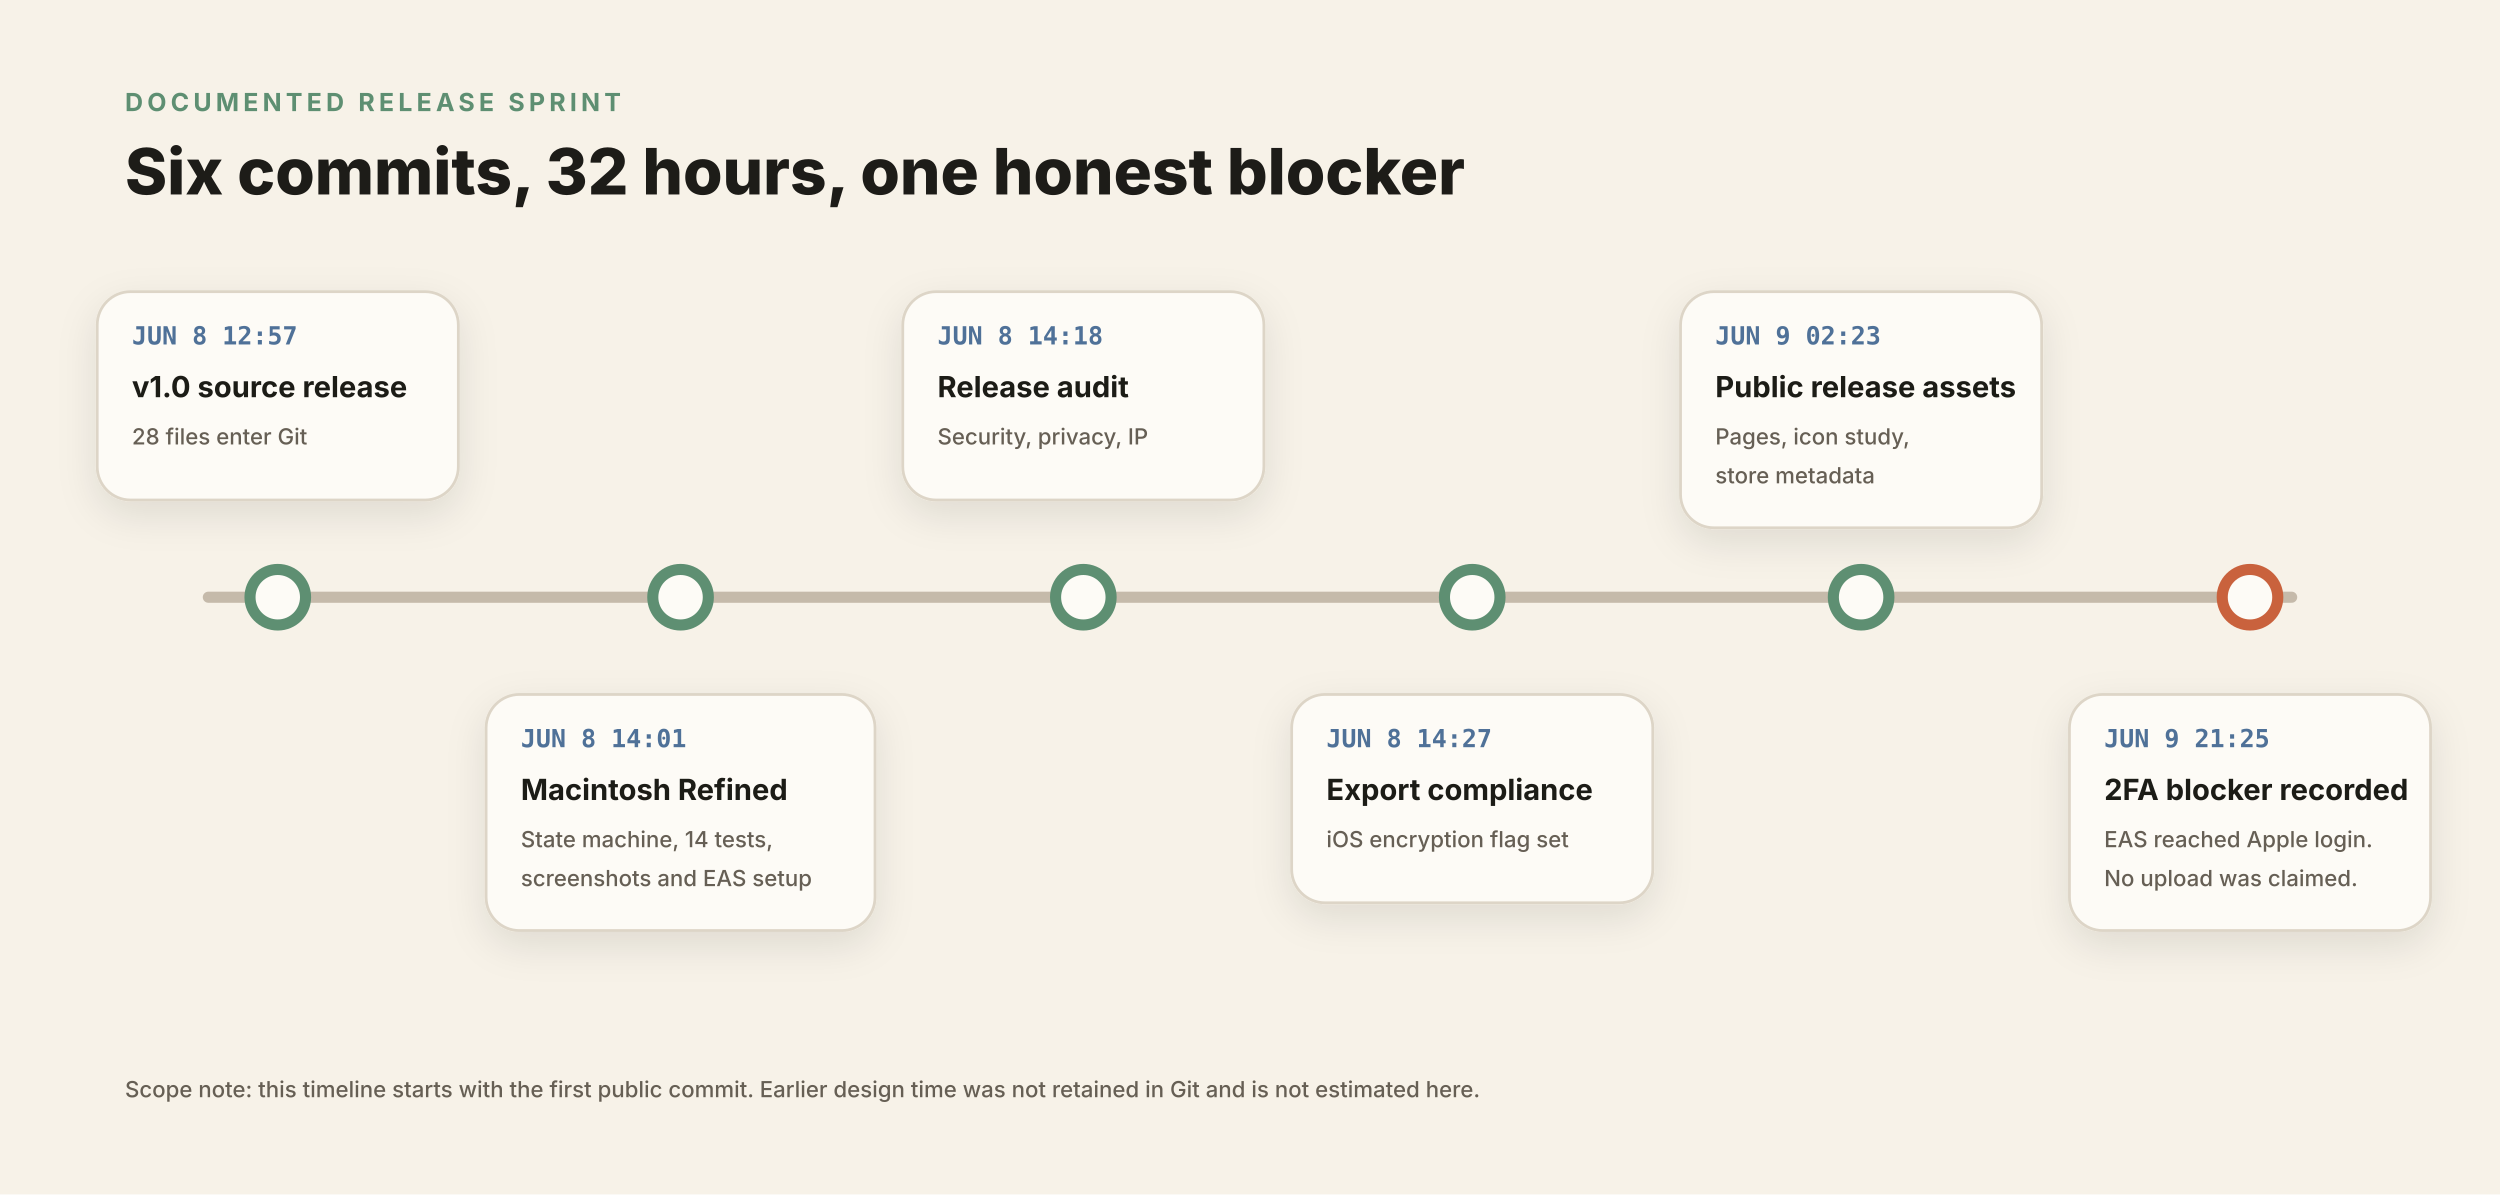
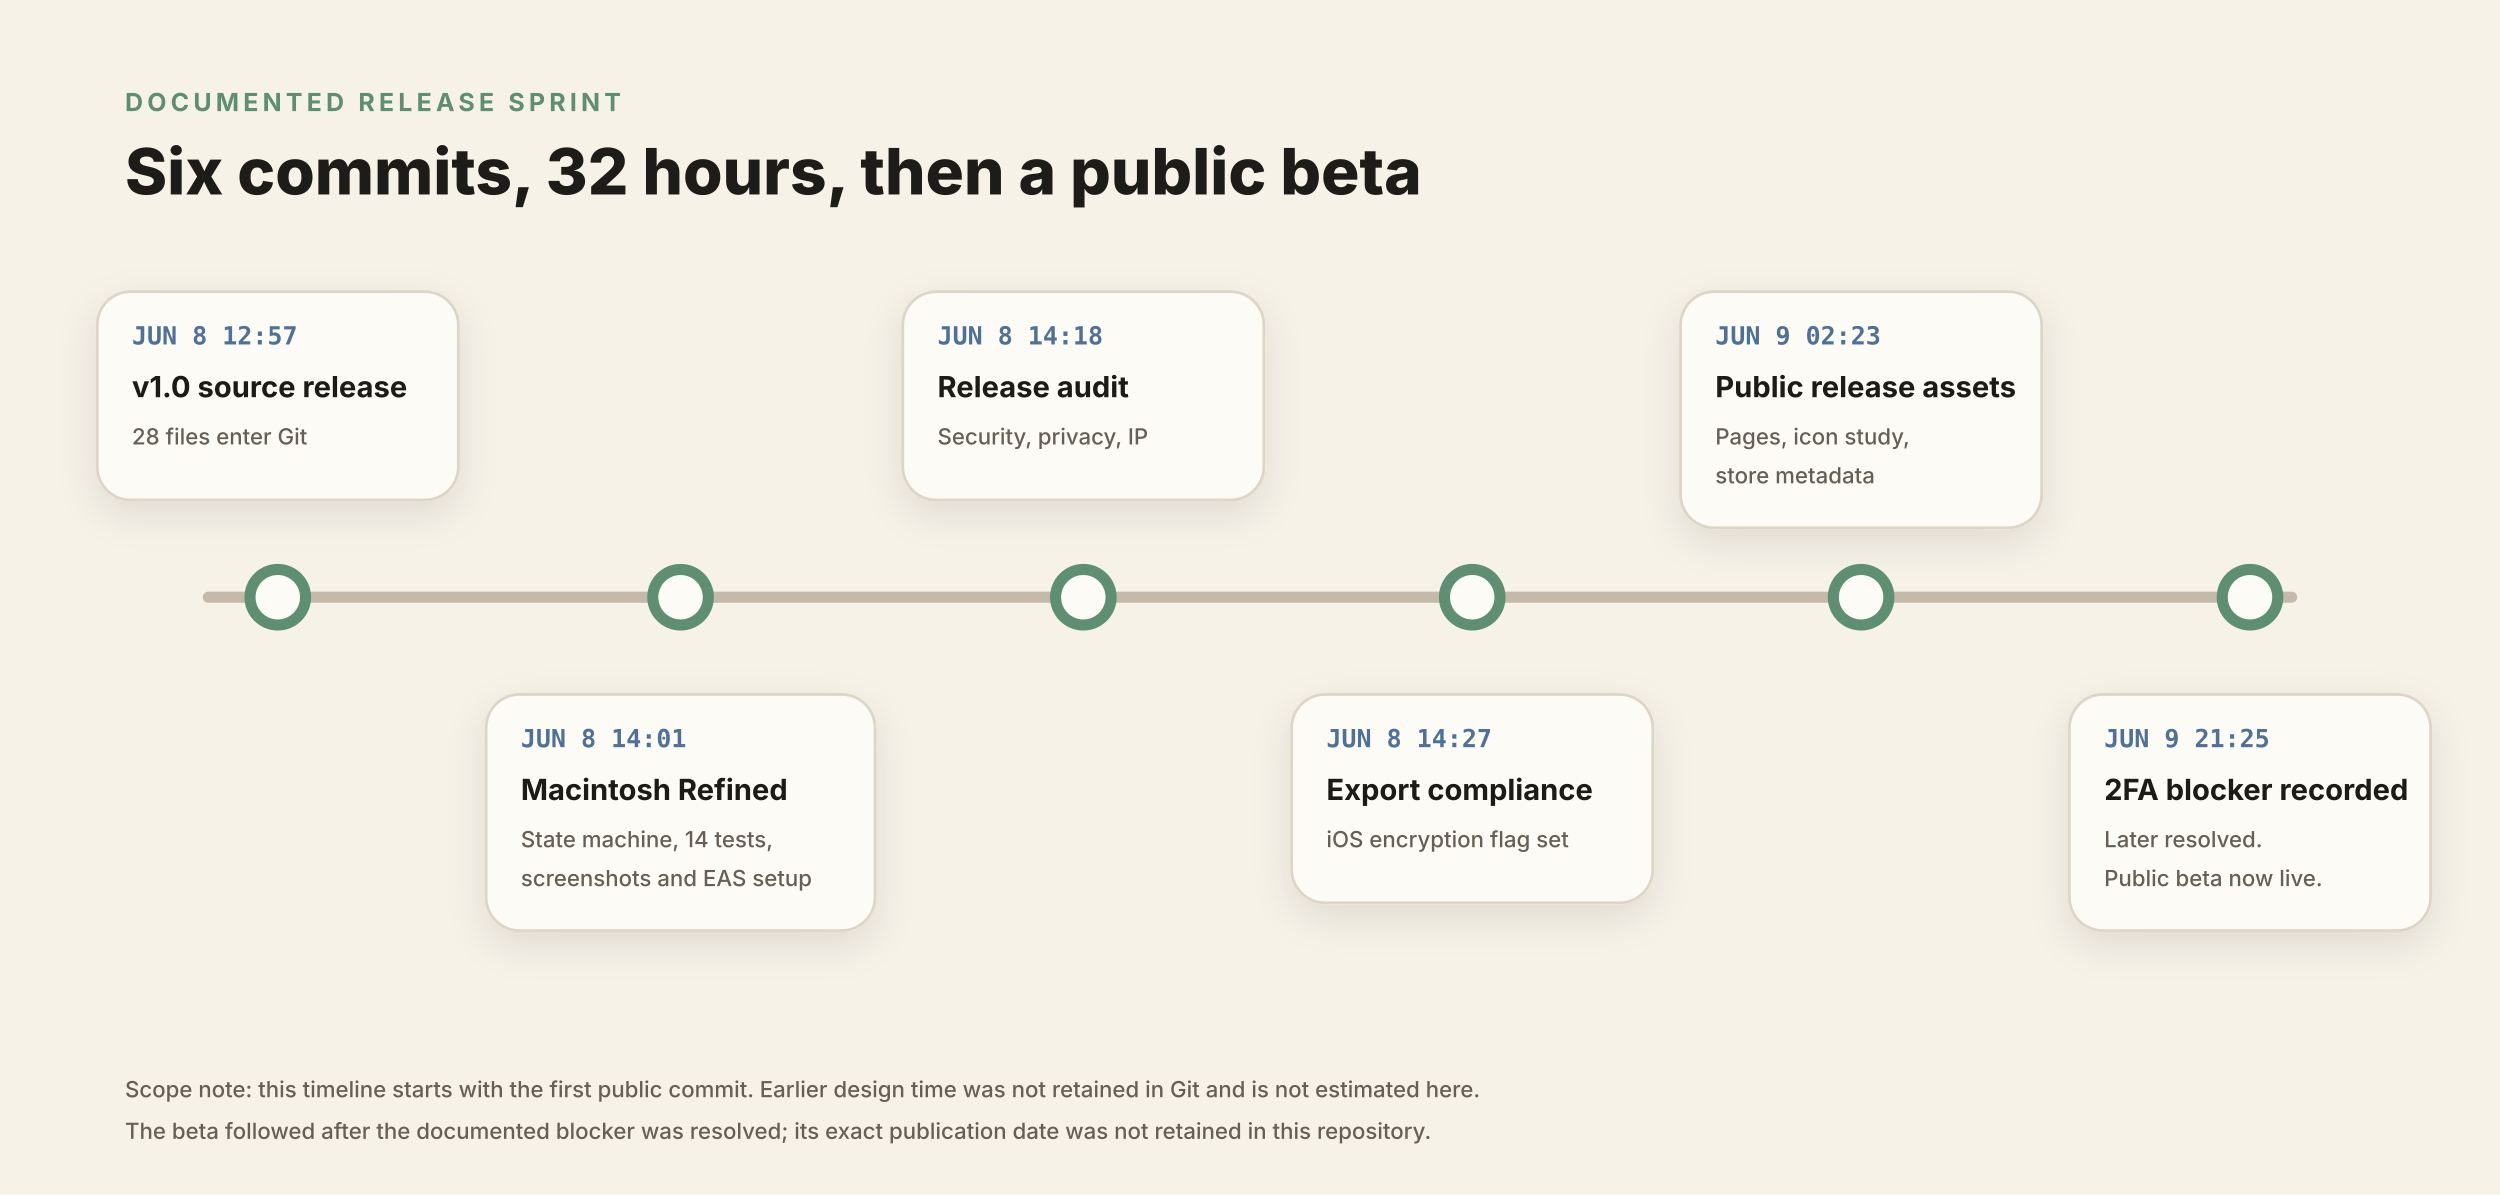
<svg xmlns="http://www.w3.org/2000/svg" width="1800" height="860" viewBox="0 0 1800 860" role="img" aria-labelledby="title desc">
  <defs>
    <filter id="s">
      <feDropShadow dx="0" dy="10" stdDeviation="14" flood-color="#242119" flood-opacity=".10" />
    </filter>
-     <style>.bg{fill:#F7F2E8}.line{stroke:#C5BAAA;stroke-width:8;stroke-linecap:round}.dot{fill:#FDFBF6;stroke:#4F7198;stroke-width:8}.done{stroke:#5E8F72}.block{stroke:#C9623D}.card{fill:#FDFBF6;stroke:#DDD5C7;stroke-width:2}.title{font:800 46px -apple-system,BlinkMacSystemFont,"Segoe UI",sans-serif;fill:#1D1C18}.k{font:700 18px -apple-system,BlinkMacSystemFont,"Segoe UI",sans-serif;fill:#5E8F72;letter-spacing:3px}.date{font:700 18px ui-monospace,SFMono-Regular,Menlo,monospace;fill:#4F7198}.h{font:700 21px -apple-system,BlinkMacSystemFont,"Segoe UI",sans-serif;fill:#1D1C18}.b{font:500 16px -apple-system,BlinkMacSystemFont,"Segoe UI",sans-serif;fill:#665F54}</style>
+     <style>.bg{fill:#F7F2E8}.line{stroke:#C5BAAA;stroke-width:8;stroke-linecap:round}.dot{fill:#FDFBF6;stroke:#4F7198;stroke-width:8}.done{stroke:#5E8F72}.card{fill:#FDFBF6;stroke:#DDD5C7;stroke-width:2}.title{font:800 46px -apple-system,BlinkMacSystemFont,"Segoe UI",sans-serif;fill:#1D1C18}.k{font:700 18px -apple-system,BlinkMacSystemFont,"Segoe UI",sans-serif;fill:#5E8F72;letter-spacing:3px}.date{font:700 18px ui-monospace,SFMono-Regular,Menlo,monospace;fill:#4F7198}.h{font:700 21px -apple-system,BlinkMacSystemFont,"Segoe UI",sans-serif;fill:#1D1C18}.b{font:500 16px -apple-system,BlinkMacSystemFont,"Segoe UI",sans-serif;fill:#665F54}</style>
  </defs>
  <rect class="bg" width="1800" height="860" />
  <text class="k" x="90" y="80">DOCUMENTED RELEASE SPRINT</text>
-   <text class="title" x="90" y="140">Six commits, 32 hours, one honest blocker</text>
+   <text class="title" x="90" y="140">Six commits, 32 hours, then a public beta</text>
  <line class="line" x1="150" y1="430" x2="1650" y2="430" />
  <g filter="url(#s)">
    <rect class="card" x="70" y="210" width="260" height="150" rx="24" />
    <text class="date" x="95" y="248">JUN 8  12:57</text>
    <text class="h" x="95" y="286">v1.0 source release</text>
    <text class="b" x="95" y="320">28 files enter Git</text>
    <rect class="card" x="350" y="500" width="280" height="170" rx="24" />
    <text class="date" x="375" y="538">JUN 8  14:01</text>
    <text class="h" x="375" y="576">Macintosh Refined</text>
    <text class="b" x="375" y="610">State machine, 14 tests,</text>
    <text class="b" x="375" y="638">screenshots and EAS setup</text>
    <rect class="card" x="650" y="210" width="260" height="150" rx="24" />
    <text class="date" x="675" y="248">JUN 8  14:18</text>
    <text class="h" x="675" y="286">Release audit</text>
    <text class="b" x="675" y="320">Security, privacy, IP</text>
    <rect class="card" x="930" y="500" width="260" height="150" rx="24" />
    <text class="date" x="955" y="538">JUN 8  14:27</text>
    <text class="h" x="955" y="576">Export compliance</text>
    <text class="b" x="955" y="610">iOS encryption flag set</text>
    <rect class="card" x="1210" y="210" width="260" height="170" rx="24" />
    <text class="date" x="1235" y="248">JUN 9  02:23</text>
    <text class="h" x="1235" y="286">Public release assets</text>
    <text class="b" x="1235" y="320">Pages, icon study,</text>
    <text class="b" x="1235" y="348">store metadata</text>
    <rect class="card" x="1490" y="500" width="260" height="170" rx="24" />
    <text class="date" x="1515" y="538">JUN 9  21:25</text>
    <text class="h" x="1515" y="576">2FA blocker recorded</text>
-     <text class="b" x="1515" y="610">EAS reached Apple login.</text>
-     <text class="b" x="1515" y="638">No upload was claimed.</text>
+     <text class="b" x="1515" y="610">Later resolved.</text>
+     <text class="b" x="1515" y="638">Public beta now live.</text>
  </g>
  <circle class="dot done" cx="200" cy="430" r="20" />
  <circle class="dot done" cx="490" cy="430" r="20" />
  <circle class="dot done" cx="780" cy="430" r="20" />
  <circle class="dot done" cx="1060" cy="430" r="20" />
  <circle class="dot done" cx="1340" cy="430" r="20" />
-   <circle class="dot block" cx="1620" cy="430" r="20" />
+   <circle class="dot done" cx="1620" cy="430" r="20" />
  <text class="b" x="90" y="790">Scope note: this timeline starts with the first public commit. Earlier design time was not retained in Git and is not estimated here.</text>
+   <text class="b" x="90" y="820">The beta followed after the documented blocker was resolved; its exact publication date was not retained in this repository.</text>
</svg>
